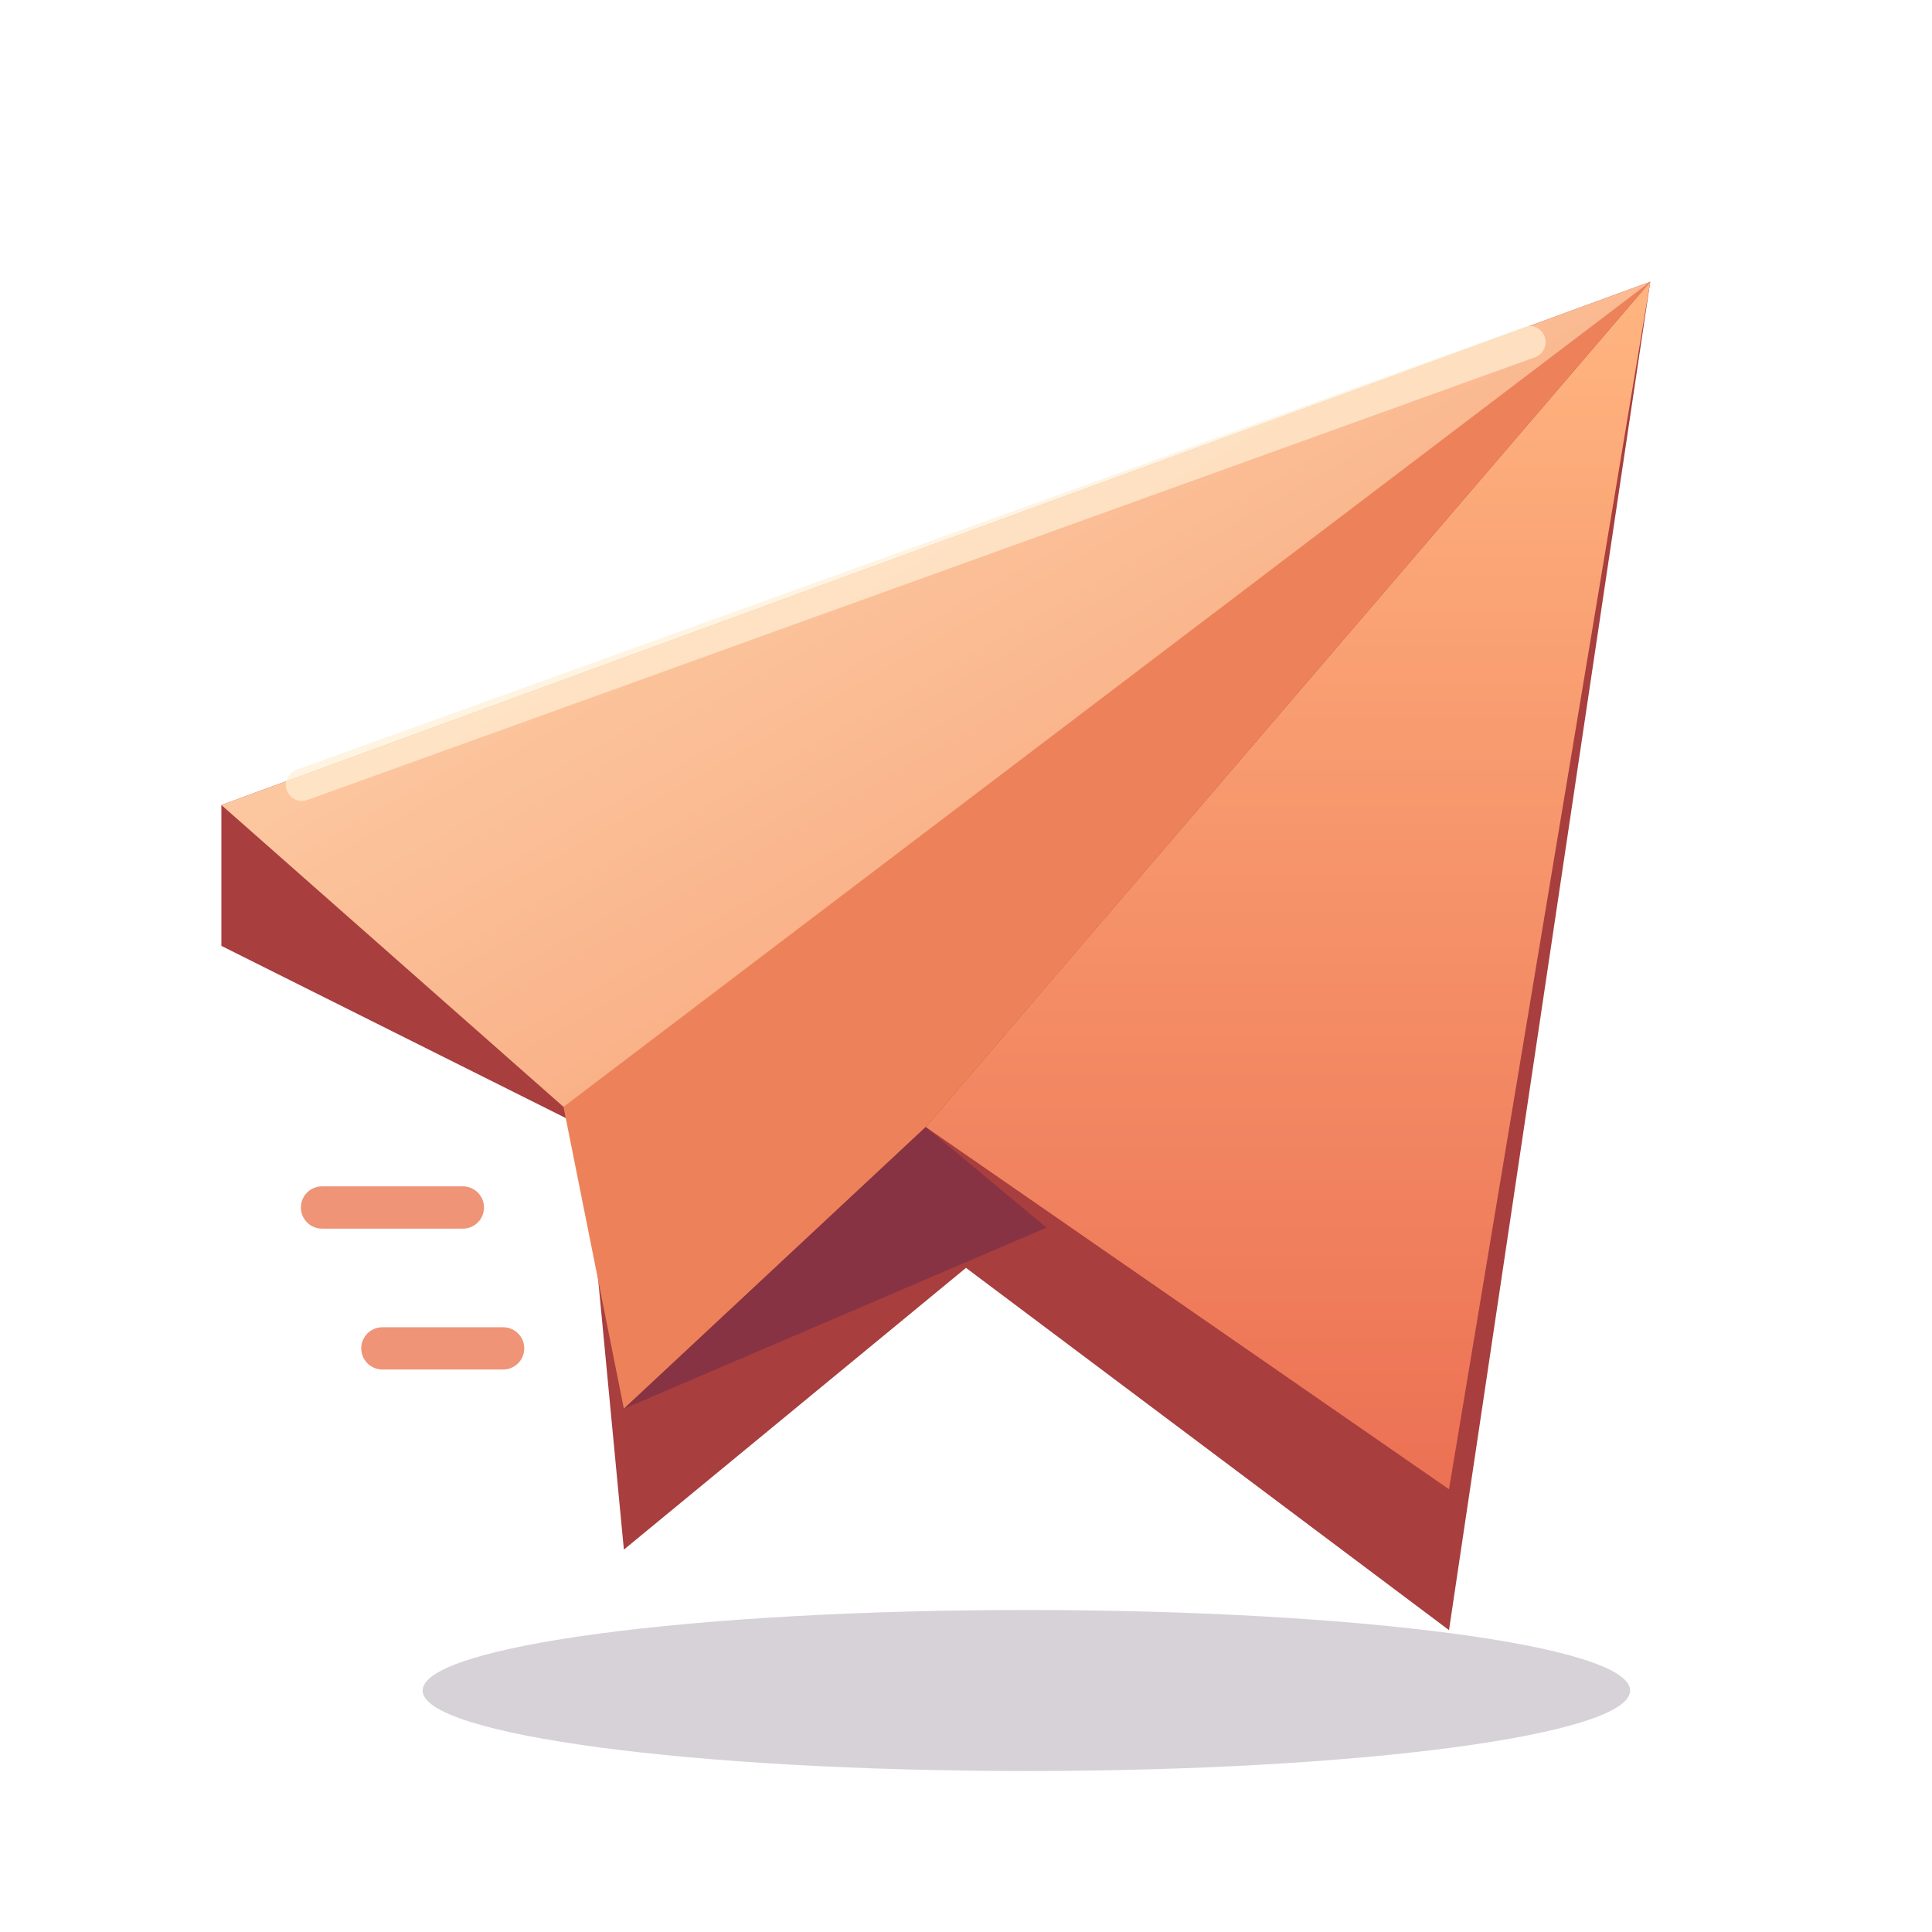
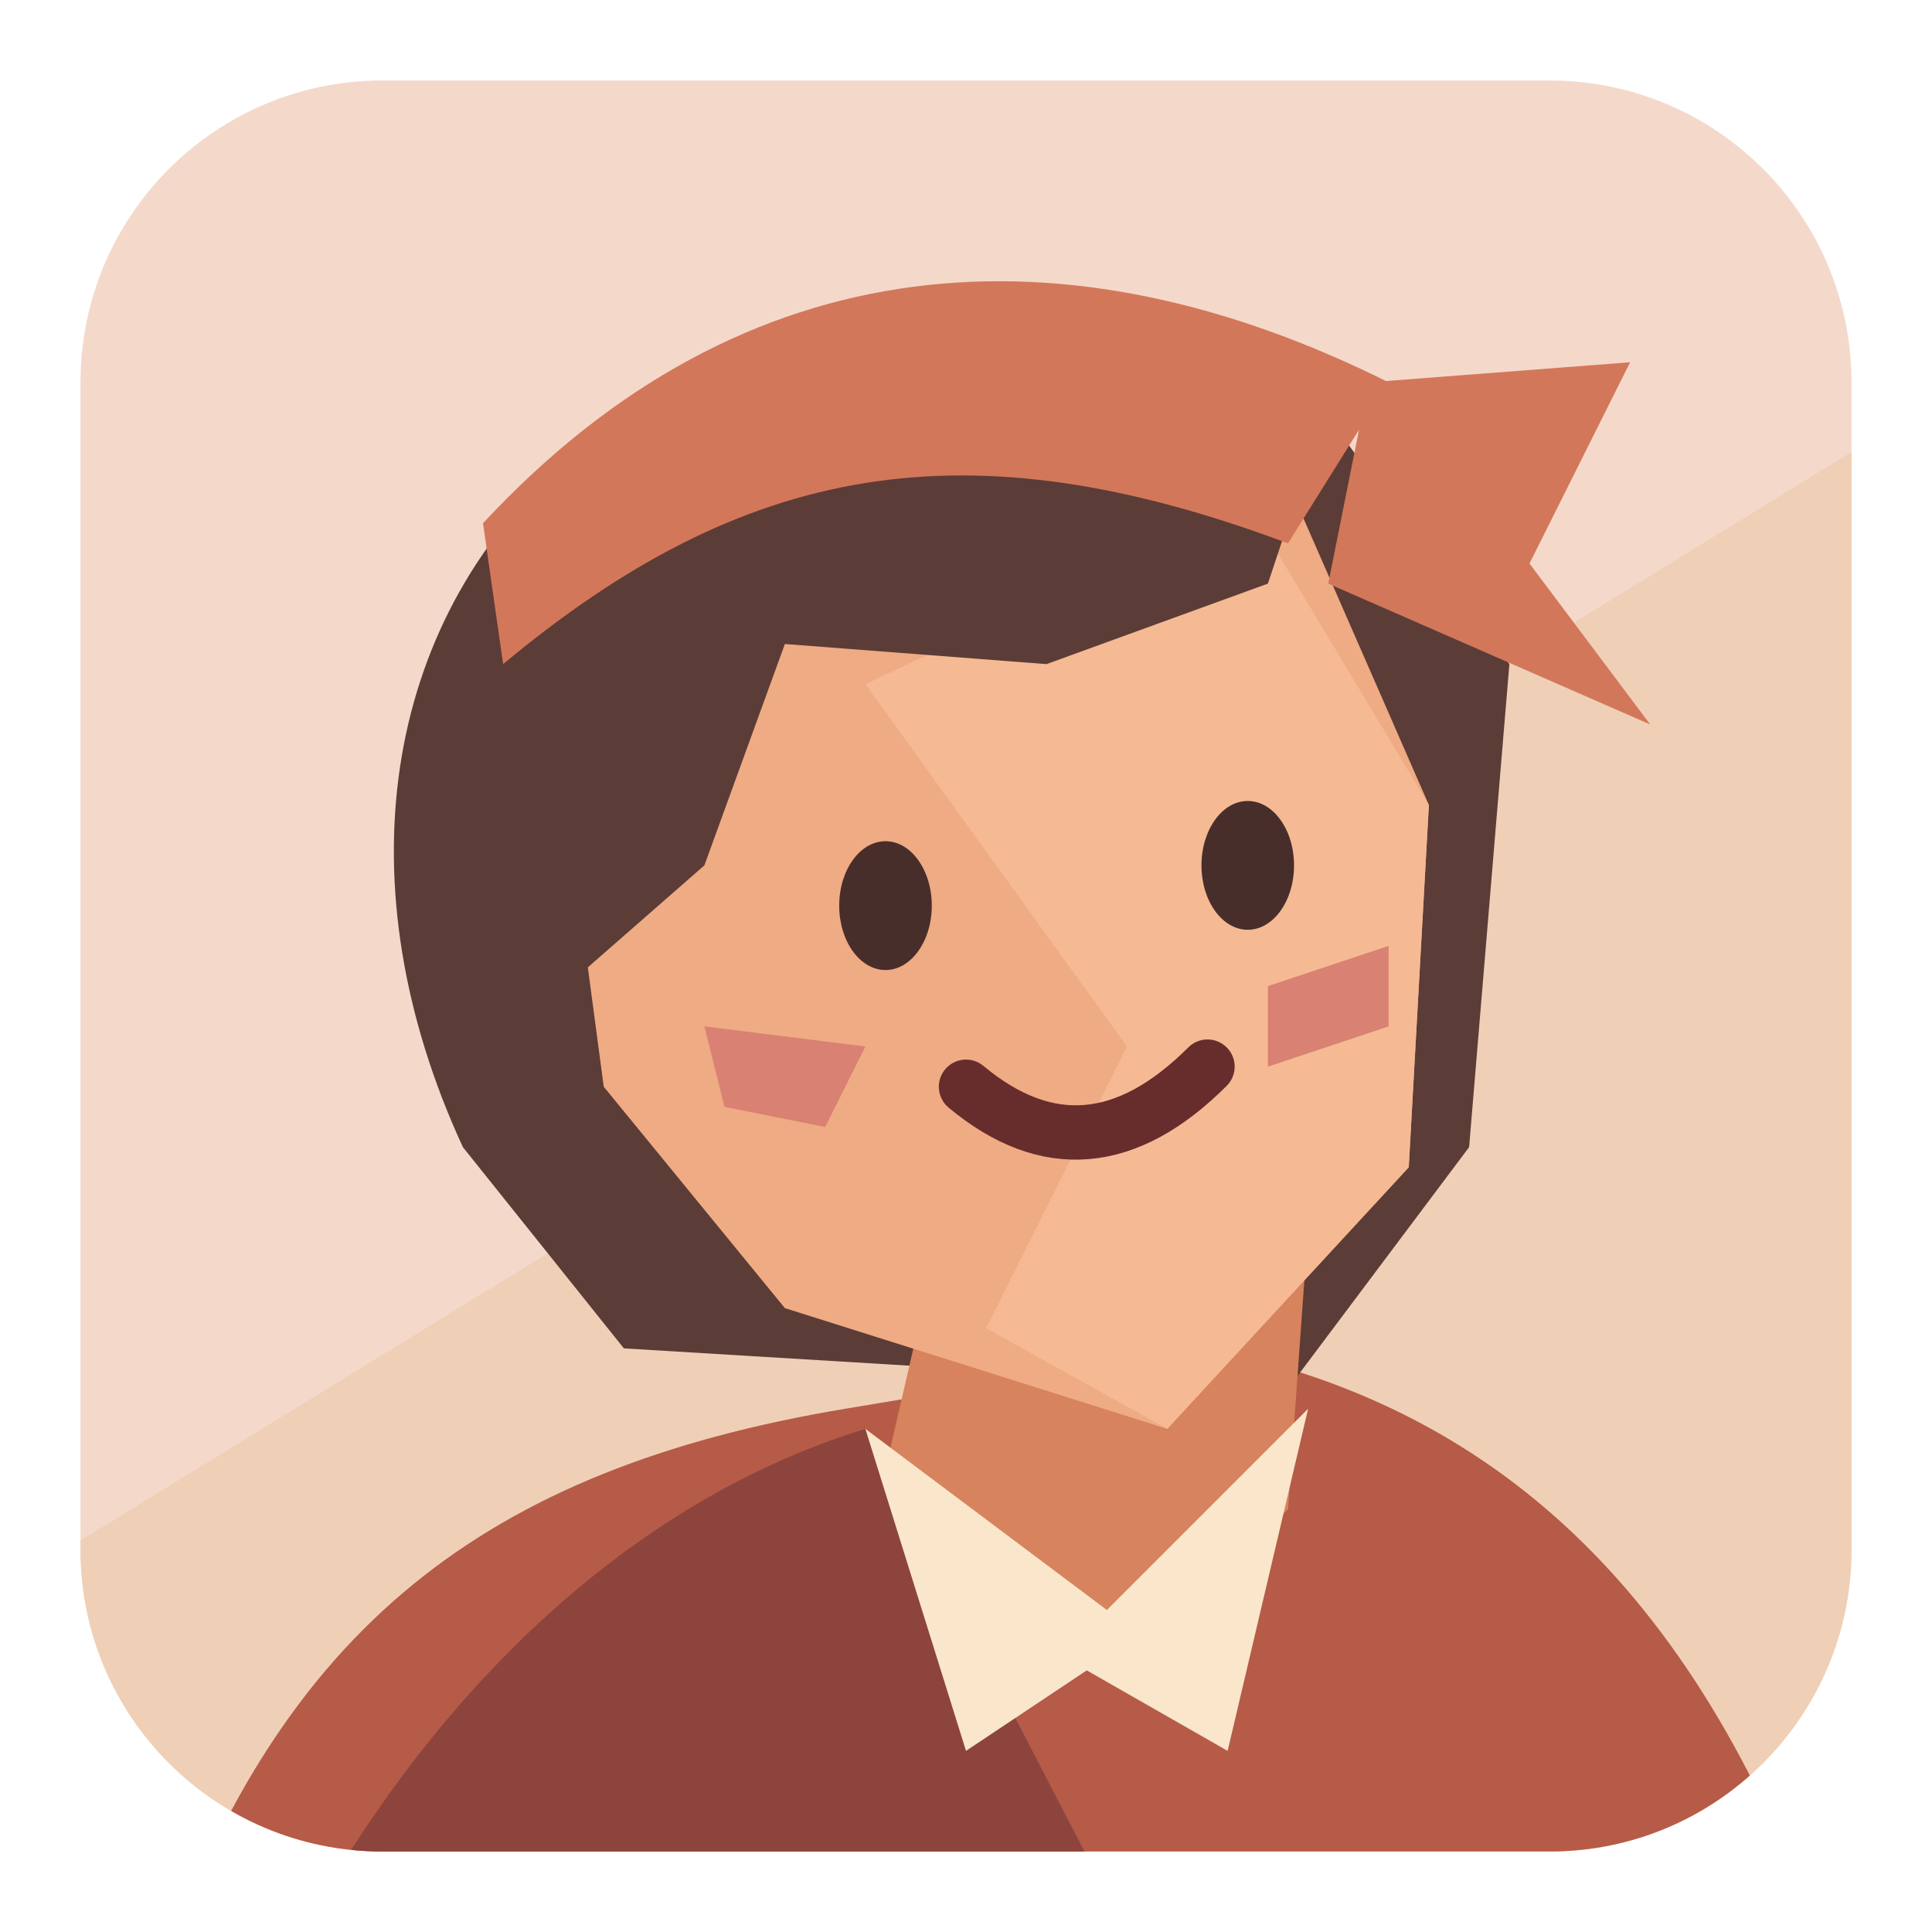
<svg xmlns="http://www.w3.org/2000/svg" viewBox="0 0 96 96">
  <defs>
-     <linearGradient id="top" x2="1" y2="1">
-       <stop stop-color="#ffe0ba" />
-       <stop offset="1" stop-color="#f69469" />
-     </linearGradient>
-     <linearGradient id="wing" x2="0" y2="1">
-       <stop stop-color="#ffb580" />
-       <stop offset="1" stop-color="#ec7154" />
-     </linearGradient>
+     <clipPath id="frame">
+       <rect x="4" y="4" width="88" height="88" rx="15" />
+     </clipPath>
  </defs>
-   <ellipse cx="51" cy="84" rx="30" ry="4" fill="#341d39" opacity=".2" />
-   <path d="M11 40 82 14 72 81 48 63 31 77 29 56 11 47Z" fill="#a83e3e" />
-   <path d="M11 40 82 14 37 52 28 55Z" fill="url(#top)" />
-   <path d="m82 14-10 60-26-18Z" fill="url(#wing)" />
-   <path d="m28 55 54-41-36 42-15 14Z" fill="#ed825a" />
-   <path d="m31 70 15-14 6 5Z" fill="#883343" />
-   <path d="m15 39 61-22" fill="none" stroke="#fff0d5" stroke-opacity=".7" stroke-width="1.6" stroke-linecap="round" />
-   <path d="M16 60h7M19 67h6" stroke="#ef9477" stroke-width="2.1" stroke-linecap="round" />
+   <g clip-path="url(#frame)">
+     <path fill="#f4d9ca" d="M0 0h96v96H0z" />
+     <path fill="#efd0b6" d="M0 79 96 20v76H0z" />
+     <path fill="#b65b47" d="M8 98c6-17 16-25 34-28l18-3c15 3 25 13 31 31Z" />
+     <path fill="#8c443d" d="m43 71 14 27H14c6-12 16-23 29-27Z" />
+     <path fill="#5c3c37" d="M23 57c-6-13-4-26 5-34 9-9 23-11 36-5l11 15-2 24-9 12-33-2Z" />
+     <path fill="#d7835d" d="m47 60 18 1-1 14-9 8-11-10Z" />
+     <path fill="#efab83" d="m32 31 32-7 7 16-1 18-12 13-19-6-9-11-2-15Z" />
+     <path fill="#f5ba93" d="m43 34 19-9 9 15-1 18-12 13-9-5 7-14Z" />
+     <path fill="#5c3c37" d="M23 44c-1-16 9-28 27-29l16 5-3 9-11 4-13-1-4 11-8 7Z" />
+     <path fill="#d3775a" d="M24 26c13-14 29-15 45-7l-5 8c-16-6-27-4-39 6Zm44-7 13-1-5 10 6 8-16-7Z" />
+     <path fill="#f9e6cb" d="m43 71 12 9 10-10-4 17-7-4-6 4Z" />
+     <g fill="#482e2b">
+       <ellipse cx="44" cy="45" rx="2.3" ry="3.2" />
+       <ellipse cx="62" cy="43" rx="2.3" ry="3.2" />
+     </g>
+     <path d="M48 54q6 5 12-1" fill="none" stroke="#672d2d" stroke-width="2.7" stroke-linecap="round" />
+     <path fill="#d98172" d="m35 51 8 1-2 4-5-1Zm28-2 6-2v4l-6 2Z" />
+   </g>
</svg>
